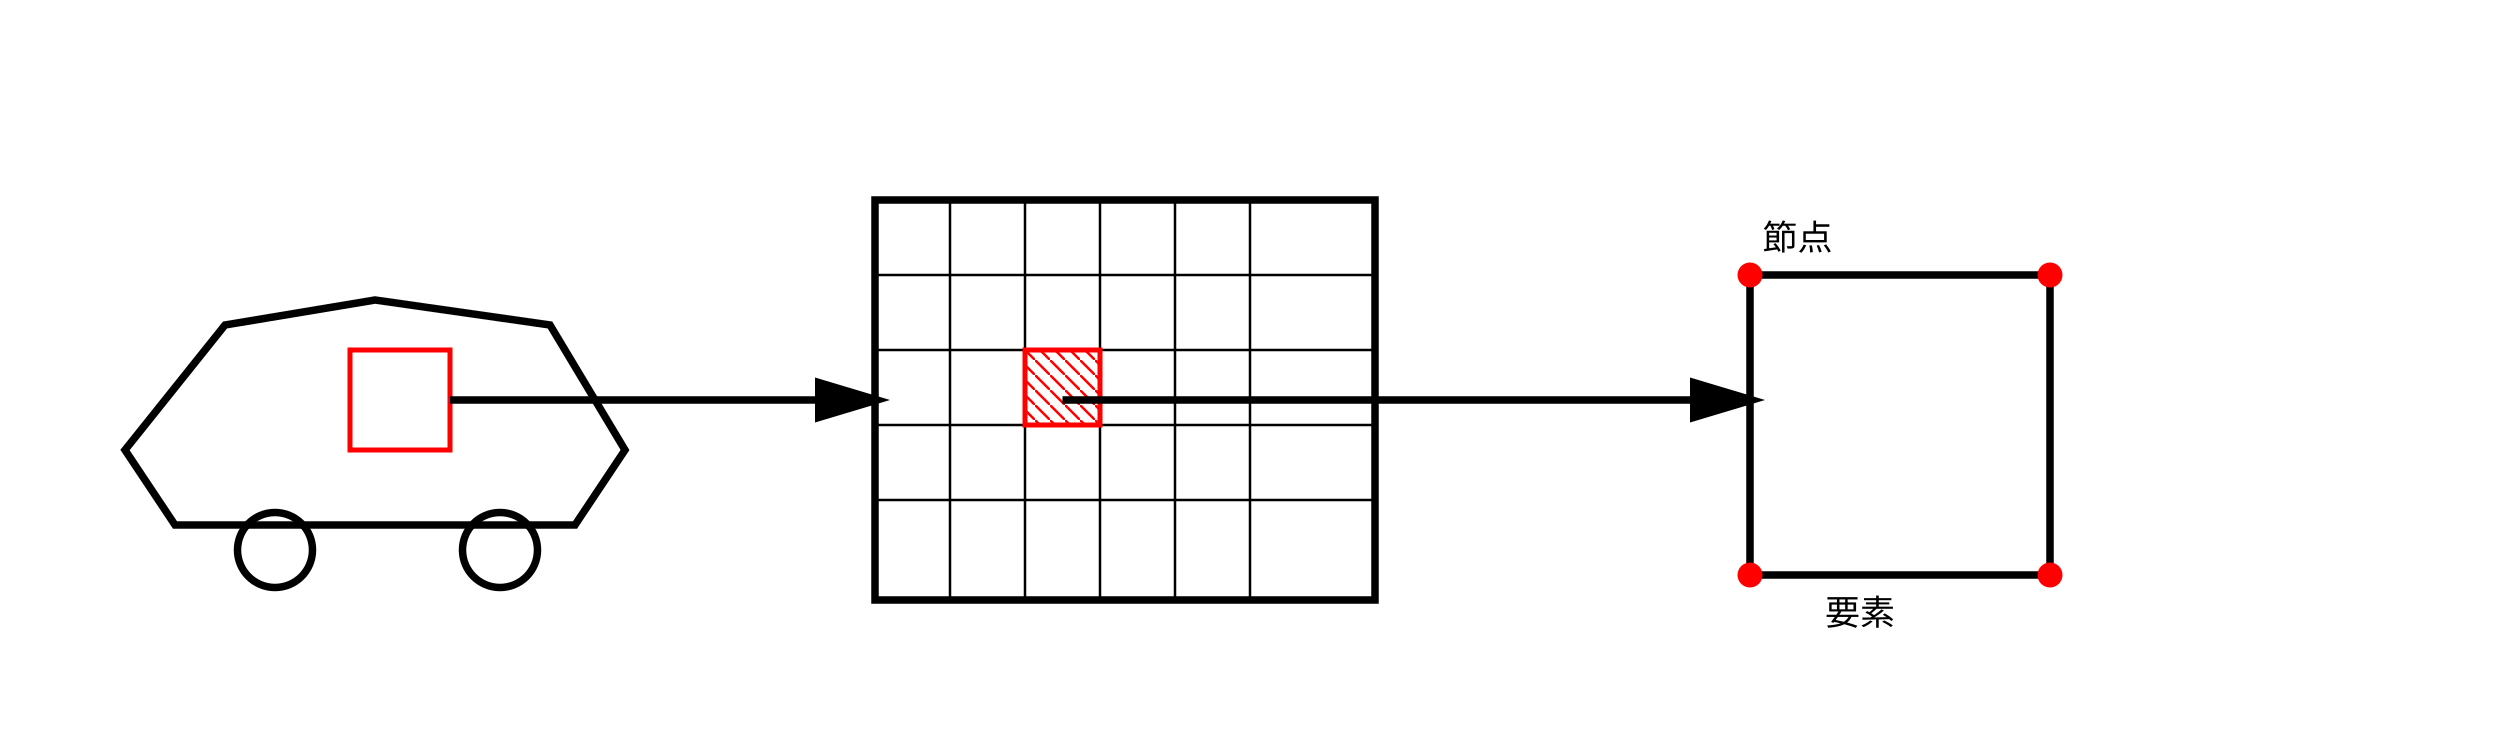
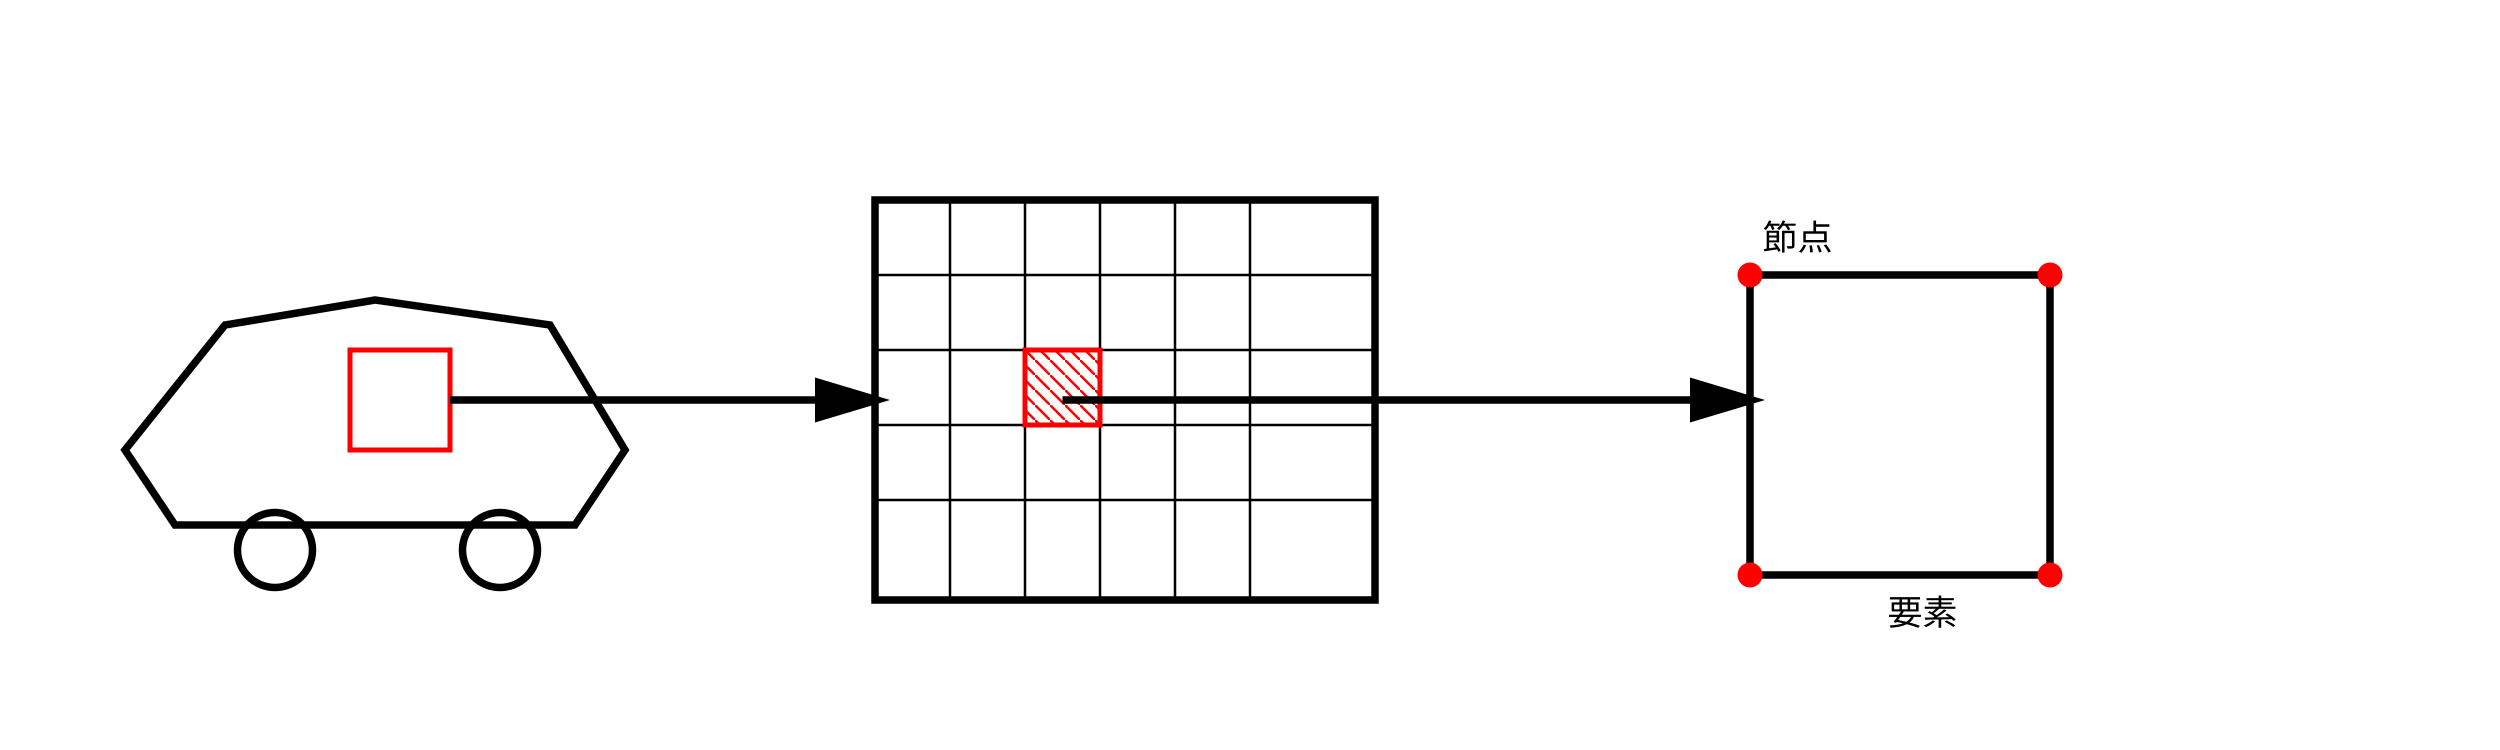
<svg xmlns="http://www.w3.org/2000/svg" viewBox="0 0 1000 300">
  <rect width="100%" height="100%" fill="white" />
  <defs>
    <marker id="arrow" markerWidth="10" markerHeight="10" refX="8" refY="3" orient="auto">
      <polygon points="0 0, 10 3, 0 6" fill="black" />
    </marker>
    <pattern id="hatch" patternUnits="userSpaceOnUse" width="6" height="6">
      <path d="M0,0 l6,6" stroke="red" stroke-width="1" />
    </pattern>
  </defs>
  <g stroke="black" stroke-width="3" fill="none">
    <path d="M50 180 L90 130 L150 120 L220 130 L250 180 L230 210 L70 210 Z" />
    <circle cx="110" cy="220" r="15" />
    <circle cx="200" cy="220" r="15" />
  </g>
  <rect x="140" y="140" width="40" height="40" stroke="red" stroke-width="2" fill="none" />
  <line x1="180" y1="160" x2="350" y2="160" stroke="black" stroke-width="3" marker-end="url(#arrow)" />
  <rect x="350" y="80" width="200" height="160" fill="none" stroke="black" stroke-width="3" />
  <g stroke="black" stroke-width="1">
    <line x1="380" y1="80" x2="380" y2="240" />
    <line x1="410" y1="80" x2="410" y2="240" />
    <line x1="440" y1="80" x2="440" y2="240" />
    <line x1="470" y1="80" x2="470" y2="240" />
    <line x1="500" y1="80" x2="500" y2="240" />
    <line x1="350" y1="110" x2="550" y2="110" />
    <line x1="350" y1="140" x2="550" y2="140" />
    <line x1="350" y1="170" x2="550" y2="170" />
    <line x1="350" y1="200" x2="550" y2="200" />
  </g>
  <rect x="410" y="140" width="30" height="30" fill="url(#hatch)" stroke="red" stroke-width="2" />
  <line x1="425" y1="160" x2="700" y2="160" stroke="black" stroke-width="3" marker-end="url(#arrow)" />
  <rect x="700" y="110" width="120" height="120" fill="none" stroke="black" stroke-width="3" />
  <circle cx="700" cy="110" r="5" fill="red" />
  <circle cx="820" cy="110" r="5" fill="red" />
  <circle cx="700" cy="230" r="5" fill="red" />
  <circle cx="820" cy="230" r="5" fill="red" />
  <text x="705" y="100" font-size="14">節点</text>
-   <text x="730" y="250" font-size="14">要素</text>
+   <text x="755" y="250" font-size="14">要素</text>
</svg>
